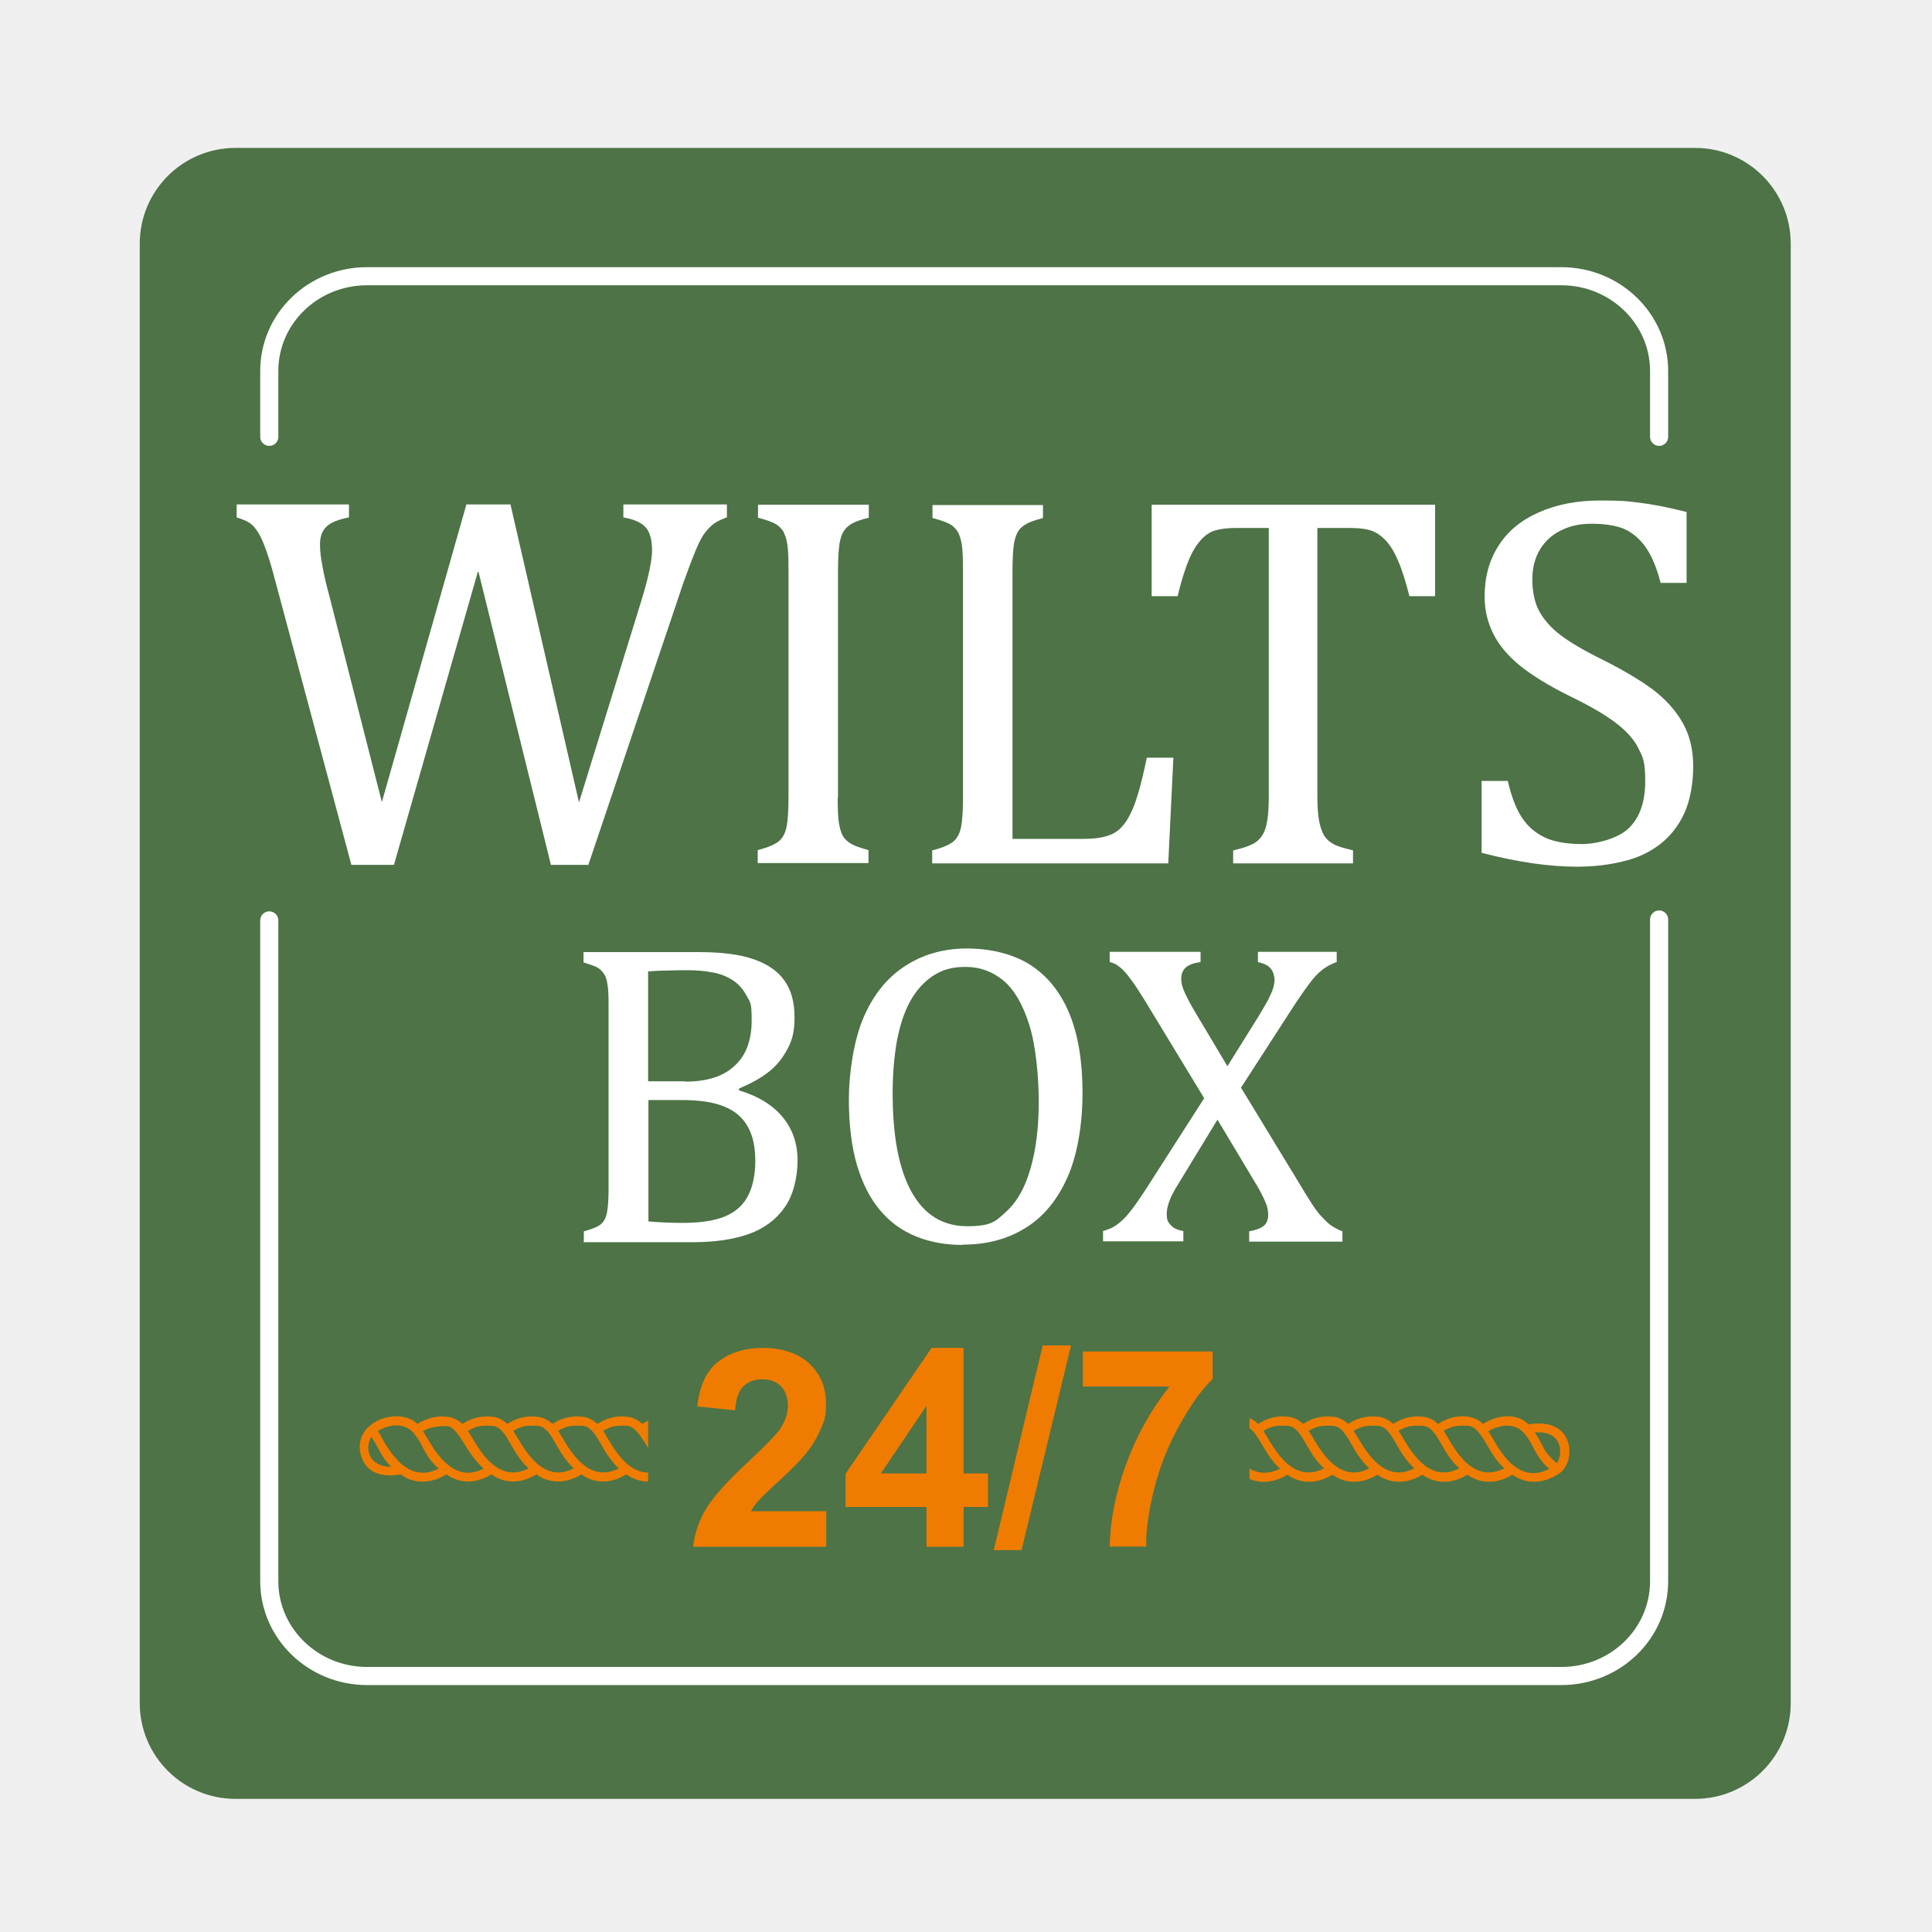
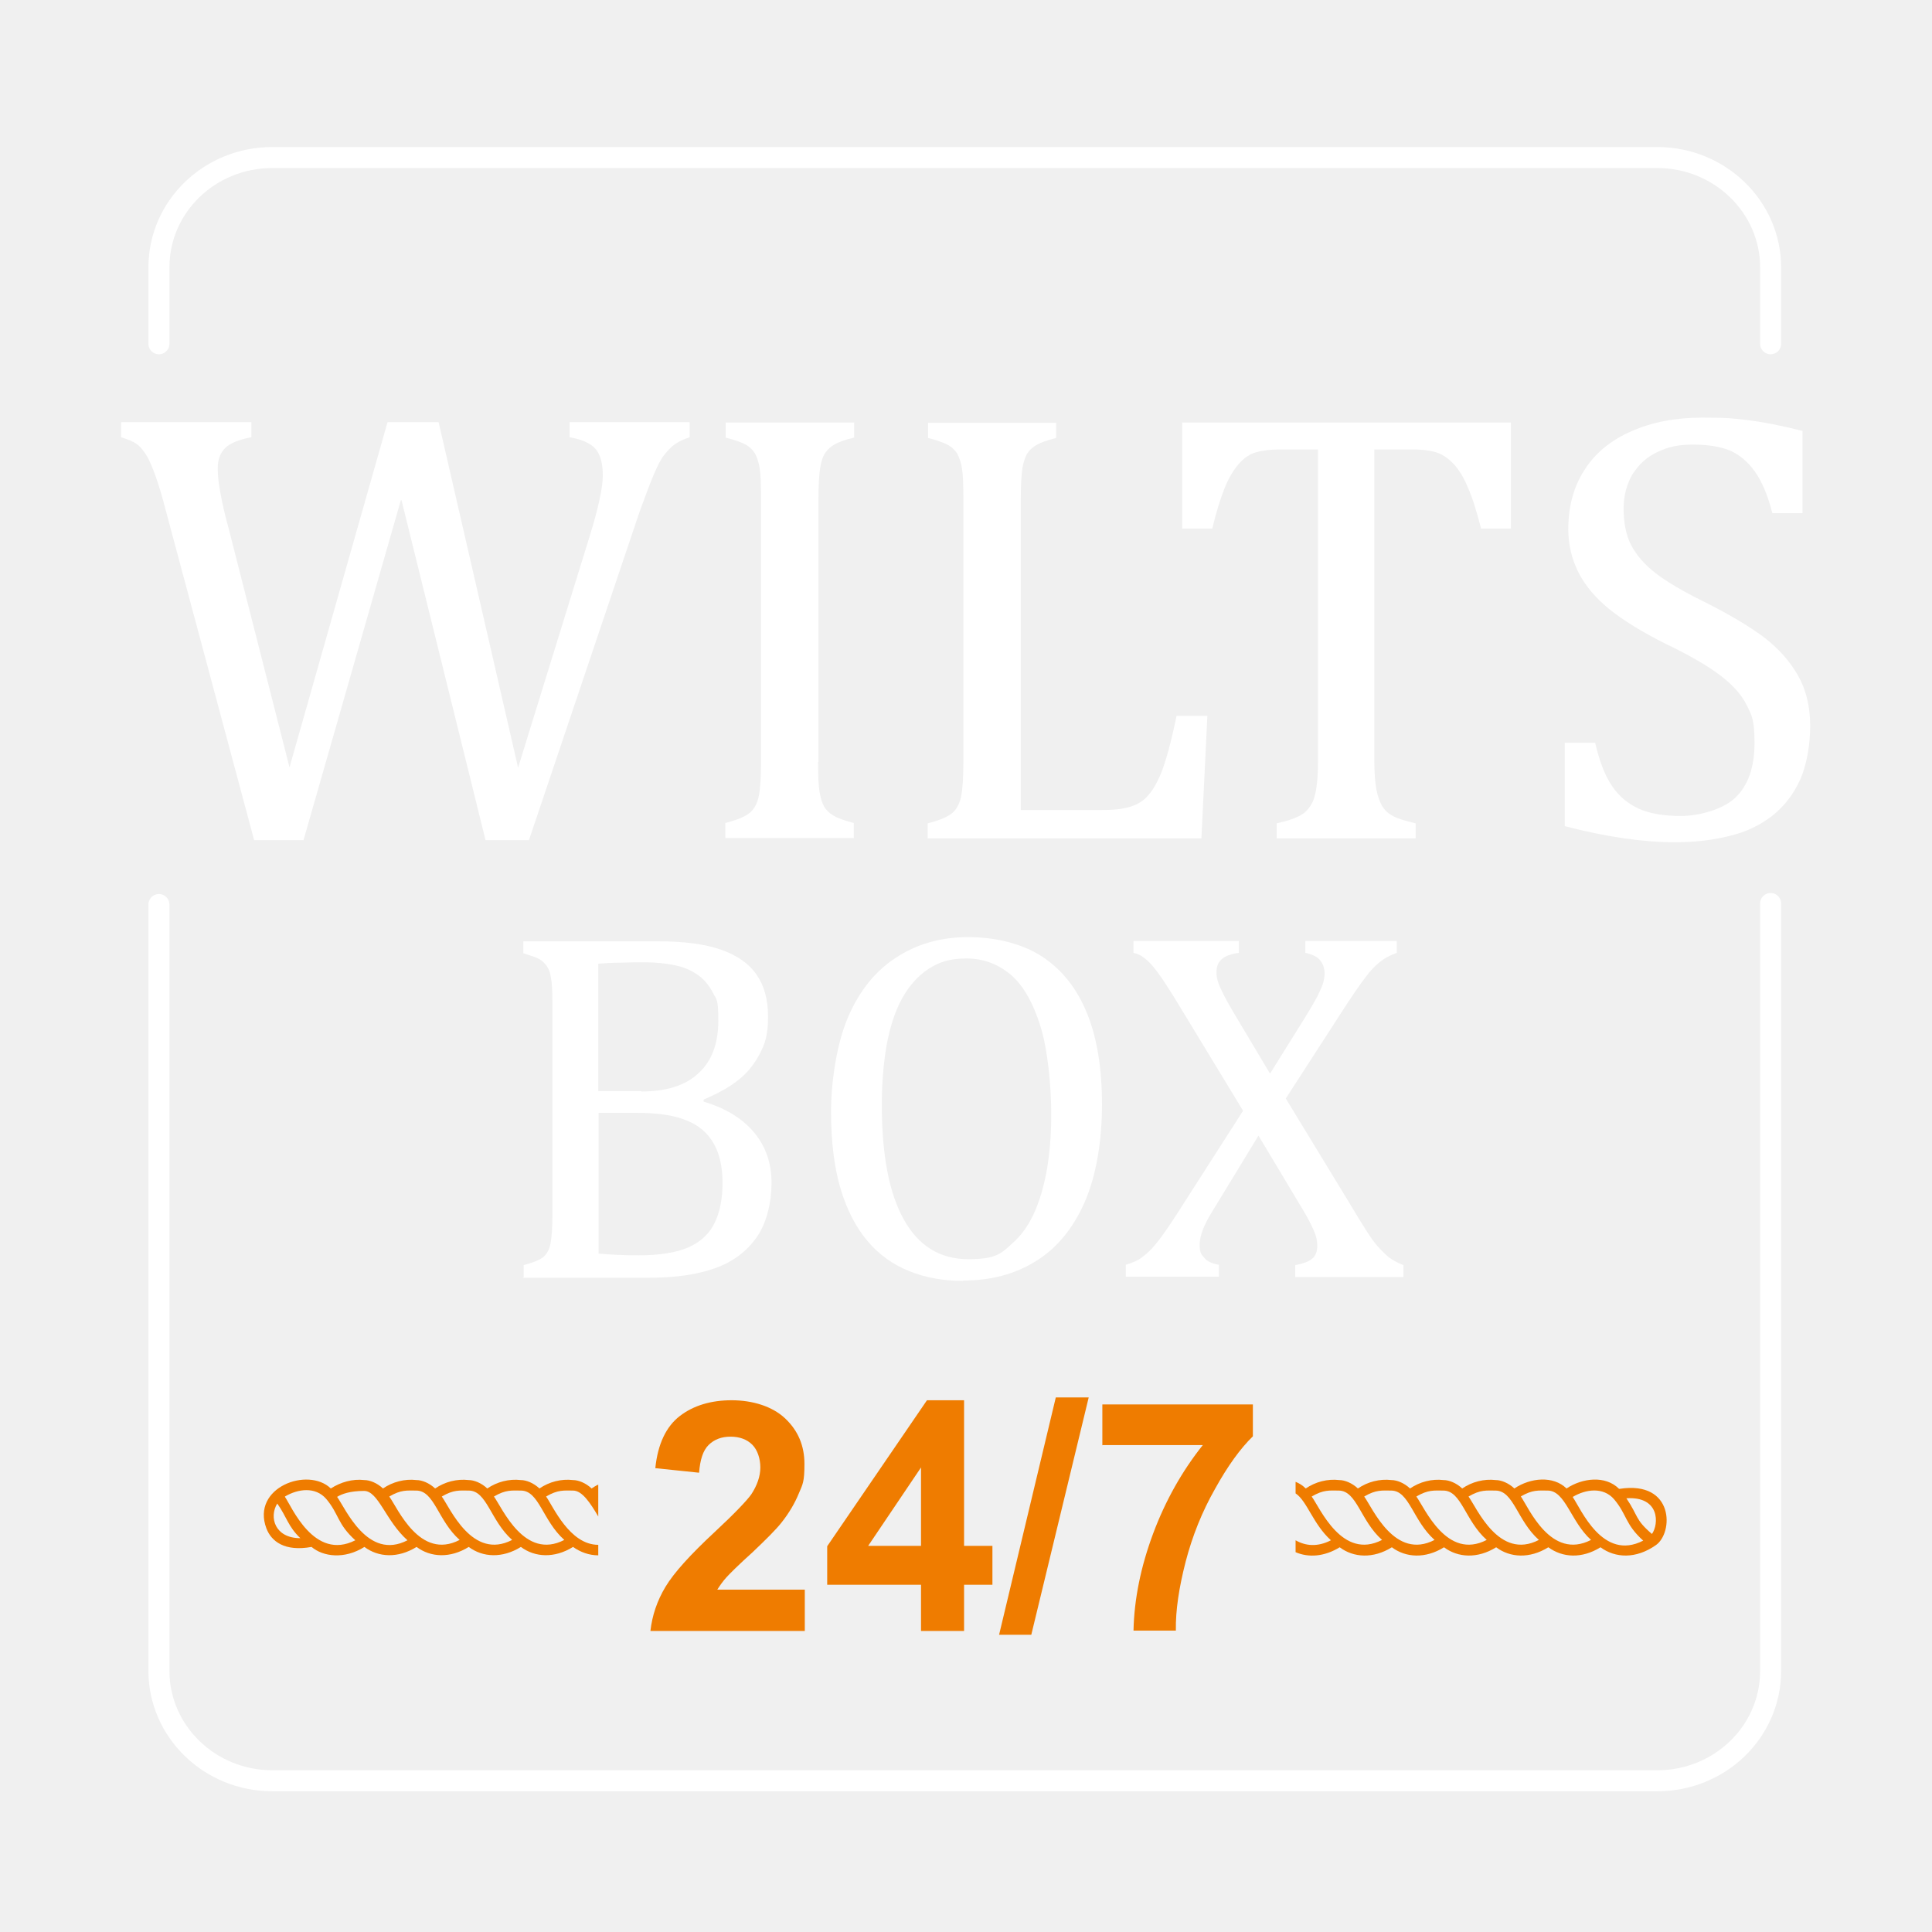
- <svg xmlns="http://www.w3.org/2000/svg" id="Ebene_1" version="1.1" viewBox="0 0 640 640">
+ <svg xmlns="http://www.w3.org/2000/svg" id="Ebene_1" version="1.1" viewBox="43.8 46.5 551.9 551.9">
  <defs>
    <style>
      .st0 {
        stroke-width: 3px;
      }

      .st0, .st1 {
        fill: none;
        stroke: #fff;
        stroke-miterlimit: 10;
      }

      .st2 {
        fill: #fff;
      }

      .st1 {
        stroke-linecap: round;
        stroke-width: 6px;
      }

      .st3 {
        fill: #4d7346;
      }

      .st4 {
        fill: #ef7c00;
      }
    </style>
  </defs>
-   <rect class="st3" x="46.3" y="49" width="546.9" height="546.9" rx="31.7" ry="31.7" />
  <g>
    <path class="st4" d="M273.7,500.7v11.7h-44.1c.5-4.4,1.9-8.6,4.3-12.6,2.4-4,7.1-9.2,14.1-15.7,5.7-5.3,9.1-8.9,10.4-10.7,1.7-2.6,2.6-5.2,2.6-7.7s-.8-5-2.3-6.5c-1.5-1.5-3.6-2.3-6.2-2.3s-4.7.8-6.3,2.4c-1.6,1.6-2.4,4.2-2.7,7.9l-12.5-1.3c.7-6.9,3.1-11.9,7-14.9,3.9-3,8.9-4.5,14.8-4.5s11.6,1.7,15.3,5.2c3.7,3.5,5.5,7.8,5.5,13s-.5,5.8-1.6,8.4c-1.1,2.7-2.7,5.5-5,8.4-1.5,1.9-4.3,4.7-8.2,8.4-4,3.6-6.5,6.1-7.5,7.2s-1.9,2.4-2.6,3.5h25Z" />
    <path class="st4" d="M306.9,512.4v-13.2h-26.8v-11l28.5-41.7h10.6v41.6h8.1v11.1h-8.1v13.2h-12.2ZM306.9,488.1v-22.4l-15.1,22.4h15.1Z" />
    <path class="st4" d="M329.2,513.5l16.2-67.8h9.4l-16.4,67.8h-9.3Z" />
    <path class="st4" d="M358.7,459.4v-11.7h43v9.1c-3.6,3.5-7.2,8.5-10.8,15-3.7,6.5-6.5,13.5-8.4,20.8-1.9,7.4-2.9,13.9-2.8,19.7h-12.1c.2-9.1,2.1-18.3,5.6-27.7,3.5-9.4,8.3-17.9,14.2-25.3h-28.6Z" />
  </g>
  <g>
    <path class="st2" d="M158.3,189.4l-27.8,97.1h-14.1l-25.3-94.4c-1-3.9-2-7.2-2.9-9.7-.9-2.5-1.7-4.4-2.6-5.9-.9-1.4-1.8-2.5-2.8-3.2-1-.7-2.5-1.3-4.4-1.9v-4.3h37.2v4.3c-3.6.7-6.1,1.7-7.5,3.1-1.4,1.4-2.1,3.3-2.1,5.8s.3,4.4.8,7.2c.5,2.8,1.2,5.9,2.2,9.5l17.5,68.7,28-98.6h14.6l22.7,98.7,20.5-66.3c2.5-8.1,3.7-13.8,3.7-17.2s-.7-6.1-2.2-7.7c-1.5-1.6-3.9-2.6-7.3-3.2v-4.3h34.3v4.3c-1.7.6-3.1,1.2-4.2,2-1,.7-2,1.7-3,3-1,1.2-2,3.2-3.1,5.8-1.1,2.6-2.4,6.1-4,10.5l-31.6,93.8h-12.4l-24-97.1Z" />
    <path class="st2" d="M277.5,264.1c0,3.9.1,6.7.4,8.5.3,1.8.7,3.2,1.3,4.3.6,1,1.5,1.9,2.7,2.6,1.2.7,3.1,1.4,5.8,2.1v4.3h-36.7v-4.3c3.6-.9,6-2,7.2-3.1,1.2-1.1,2-2.7,2.4-4.8.4-2.1.6-5.3.6-9.6v-75.2c0-4-.1-6.9-.4-8.7-.3-1.8-.8-3.2-1.4-4.3-.7-1-1.5-1.8-2.6-2.4-1.1-.6-3-1.3-5.7-2v-4.3h36.7v4.3c-2.6.6-4.4,1.3-5.5,1.9-1.1.6-2,1.4-2.7,2.4-.7,1-1.2,2.4-1.5,4.3-.3,1.9-.5,4.9-.5,8.9v75.2Z" />
    <path class="st2" d="M335.2,277.9h22.8c2.5,0,4.6-.1,6.3-.4,1.7-.3,3.1-.7,4.3-1.3s2.3-1.4,3.2-2.5c1-1.1,1.9-2.5,2.7-4.2.9-1.7,1.7-3.9,2.5-6.6.8-2.6,1.8-6.6,2.9-11.9h8.8l-1.7,35h-78.2v-4.3c3.6-.9,6-2,7.2-3.1,1.2-1.1,2-2.7,2.4-4.8.4-2.1.6-5.3.6-9.6v-75.2c0-4-.1-6.9-.4-8.7-.3-1.8-.8-3.2-1.4-4.3-.7-1-1.5-1.8-2.6-2.4-1.1-.6-3-1.3-5.7-2v-4.3h36.6v4.3c-2.6.7-4.4,1.3-5.4,1.9-1.1.6-2,1.3-2.6,2.2-.7.9-1.2,2.3-1.6,4.3-.3,1.9-.5,5-.5,9.1v88.9Z" />
    <path class="st2" d="M381.3,167.2h94.1v30.3h-8.5c-1.3-5-2.5-8.9-3.8-11.8-1.2-2.9-2.6-5.1-4-6.6-1.4-1.5-2.9-2.6-4.5-3.2-1.6-.6-4-1-7.2-1h-11v89c0,3.4.2,6.1.6,8.2.4,2,1,3.6,1.7,4.8.8,1.2,1.8,2.1,3.2,2.8,1.3.7,3.4,1.3,6.3,2v4.3h-39.7v-4.3c1.7-.4,3.3-.8,4.6-1.3,1.3-.5,2.4-1,3.3-1.7.8-.7,1.5-1.5,2.1-2.6.6-1,1-2.5,1.3-4.3.3-1.8.5-4.4.5-7.9v-89h-11c-2.7,0-5,.3-6.7.8-1.8.5-3.4,1.6-4.9,3.3-1.5,1.7-2.9,4-4.1,7-1.2,3-2.4,6.9-3.5,11.5h-8.6v-30.3Z" />
    <path class="st2" d="M499.5,258.8c1.2,5.1,2.7,9.1,4.7,12.1,2,3,4.5,5.1,7.7,6.6,3.1,1.4,7.2,2.1,12.1,2.1s12-1.8,15.6-5.3c3.6-3.5,5.4-8.7,5.4-15.5s-.8-8-2.3-11c-1.5-3-4-5.7-7.4-8.3-3.4-2.6-8.6-5.7-15.7-9.1-6.8-3.4-12.1-6.7-16.1-9.9-3.9-3.2-6.9-6.7-8.8-10.5-1.9-3.8-2.9-7.9-2.9-12.3,0-6.5,1.5-12.1,4.6-16.9,3-4.8,7.5-8.5,13.4-11.1,5.9-2.6,12.6-3.9,20.2-3.9s8.7.2,12.9.7c4.2.5,9.5,1.5,15.8,3.1v23.5h-8.6c-1.3-5.1-3-9.1-5-11.9-2-2.8-4.4-4.8-7.1-6-2.7-1.1-6.3-1.7-10.6-1.7s-7.1.7-10.1,2.1c-3,1.4-5.3,3.5-7.1,6.3-1.7,2.8-2.6,6.2-2.6,10s.7,7.6,2.2,10.4c1.5,2.8,3.8,5.5,6.9,7.9,3.1,2.4,7.8,5.2,13.9,8.2,7.4,3.7,13.2,7.2,17.3,10.3,4.1,3.2,7.3,6.8,9.6,10.9,2.3,4.1,3.4,8.9,3.4,14.3s-1,11.2-2.9,15.4c-1.9,4.2-4.6,7.6-8,10.3-3.4,2.6-7.4,4.6-12.2,5.7-4.7,1.2-9.9,1.8-15.5,1.8-9.1,0-19.6-1.5-31.5-4.6v-23.8h8.7Z" />
  </g>
  <g>
    <path class="st2" d="M193.4,411.3v-3.4c2.9-.8,4.9-1.6,5.8-2.5,1-.9,1.6-2.2,1.9-3.9.3-1.7.5-4.3.5-7.7v-60.8c0-3.2-.1-5.6-.4-7.1-.2-1.5-.6-2.6-1.2-3.4-.5-.8-1.3-1.5-2.1-2-.9-.5-2.4-1-4.6-1.7v-3.4h38.5c7.5,0,13.4.8,18,2.4,4.5,1.6,7.9,3.9,10.1,7.1,2.2,3.1,3.3,7.1,3.3,12.1s-.8,7.6-2.4,10.6c-1.6,3-3.6,5.5-6.2,7.5-2.5,2-5.8,3.8-9.8,5.5v.6c6.4,1.9,11.2,4.9,14.5,8.9,3.3,4,4.9,8.8,4.9,14.3s-1.4,11.6-4.3,15.6c-2.8,4-6.8,7-11.9,8.8s-11.3,2.7-18.6,2.7h-36.2ZM227,358.3c7.1,0,12.6-1.7,16.3-5.2,3.8-3.4,5.7-8.5,5.7-15s-.5-5.9-1.6-8.1c-1.1-2.1-2.5-3.8-4.4-5.1-1.9-1.3-4-2.2-6.6-2.7-2.5-.5-5.3-.8-8.2-.8s-4.1,0-7,.1c-2.9,0-5.1.2-6.5.3v36.4h12.3ZM214.7,404.6c3.4.3,7.2.5,11.5.5,6.1,0,10.9-.8,14.3-2.3,3.4-1.5,5.9-3.8,7.4-6.9,1.5-3,2.3-6.8,2.3-11.4s-.8-8.3-2.5-11.3c-1.7-3-4.2-5.2-7.7-6.6-3.5-1.5-8.3-2.2-14.3-2.2h-10.9v40.1Z" />
    <path class="st2" d="M318.9,412.4c-5.6,0-10.7-.9-15.4-2.8s-8.6-4.7-11.9-8.6c-3.3-3.9-5.9-8.9-7.7-15-1.8-6.1-2.7-13.4-2.7-21.9s1.6-19.4,4.8-26.9c3.2-7.5,7.7-13.2,13.7-17.1,5.9-3.9,12.8-5.9,20.6-5.9s15.4,1.8,21.1,5.5c5.7,3.7,10,9.1,12.9,16.2,2.9,7.1,4.3,15.9,4.3,26.1s-1.6,20.2-4.9,27.8c-3.3,7.5-7.9,13.2-13.9,16.9-6,3.8-13,5.6-20.9,5.6ZM295.7,362.1c0,14.4,2.1,25.3,6.3,32.8s10.3,11.3,18.4,11.3,9.4-1.6,13-4.9c3.6-3.3,6.2-8,8-14.3,1.8-6.3,2.7-13.6,2.7-22s-1-18.7-3.1-25.4c-2.1-6.7-4.9-11.6-8.5-14.7-3.6-3-7.8-4.6-12.6-4.6s-7.8,1-10.9,3c-3,2-5.5,4.8-7.5,8.4-2,3.6-3.4,8-4.4,13.2-.9,5.2-1.4,10.9-1.4,17.2Z" />
    <path class="st2" d="M397.7,315.3v3.4c-2.3.3-3.9.9-4.9,1.8-1,.9-1.5,2.1-1.5,3.7s.4,3,1.3,4.9c.9,2,2.2,4.3,3.8,7l10.2,17.1,10.1-16.2c1.5-2.4,2.6-4.4,3.4-5.8.7-1.5,1.3-2.7,1.6-3.7.3-1,.5-2,.5-3s-.4-2.7-1.3-3.7c-.8-1-2.3-1.7-4.2-2.1v-3.4h26.1v3.4c-1.7.6-3.3,1.4-4.7,2.5-1.4,1.1-2.9,2.6-4.4,4.7-1.6,2.1-3.8,5.3-6.7,9.8l-15.9,24.6,17.9,29.4c2.5,4.2,4.3,7.1,5.4,8.8,1.1,1.7,2.1,3.1,3.1,4.2,1,1.1,2,2.1,3.1,3,1.1.8,2.5,1.6,4.1,2.2v3.4h-30.9v-3.4c2.2-.4,3.8-1,4.8-1.8,1-.8,1.5-2.1,1.5-3.7s-.3-2.8-1-4.4c-.7-1.6-1.7-3.6-3.1-5.9l-12.7-21.2-13.4,22c-2.3,3.7-3.4,6.8-3.4,9.1s.4,2.8,1.3,3.8c.8,1,2.3,1.7,4.2,2v3.4h-26.6v-3.4c1.7-.5,3.2-1.1,4.3-1.9s2.2-1.7,3.2-2.8c1-1.1,2.2-2.6,3.4-4.3s3.3-4.8,6-9.1l16.6-25.9-19.8-32.6c-1.9-3-3.3-5.2-4.3-6.5-1-1.4-1.9-2.5-2.7-3.3-.8-.8-1.6-1.4-2.2-1.8-.7-.4-1.4-.7-2.3-.9v-3.4h30Z" />
  </g>
  <g>
    <path class="st4" d="M506.3,471.8c-3.9-3.9-10.5-3.1-15-.1-3.8-3.7-10.3-3.1-14.9,0-1.7-1.6-3.8-2.4-5.3-2.4h0c-3.4-.4-6.8.5-9.6,2.4-1.7-1.6-3.8-2.4-5.3-2.4h0c-3.4-.4-6.8.5-9.6,2.4-1.7-1.6-3.8-2.4-5.3-2.4h0c-3.4-.4-6.8.5-9.6,2.4-1.7-1.6-3.8-2.4-5.3-2.4h0c-3.4-.4-6.8.5-9.6,2.4-.9-.9-1.9-1.5-2.9-1.9v3.3c3.3,2.2,5,8.8,10.1,13.4-3.9,2-7.3,1.6-10.1,0v3.4c3.7,1.6,8.2,1.3,12.6-1.4h0c4,3,9.6,3.3,14.9,0h0c4,3,9.6,3.3,14.9,0h0c4,3,9.6,3.3,14.9,0h0c4,3,9.6,3.3,14.9,0,4.1,3,9.6,3.3,14.9,0,4.2,3.1,10.1,3.4,15.8-.6,5.1-3.5,5.3-18.5-10.3-16.1ZM418.5,474c3.4-2,5.1-1.7,7.7-1.7,5.2,0,6.2,8.6,12.4,14.1-11.4,5.9-17.7-9.1-20.1-12.4ZM433.5,474c3.4-2,5.1-1.7,7.7-1.7,5.2,0,6.2,8.6,12.4,14.1-11.4,5.9-17.7-9.1-20.1-12.4ZM448.4,474c3.4-2,5.1-1.7,7.7-1.7,5.2,0,6.2,8.6,12.4,14.1-11.4,5.9-17.7-9.1-20.1-12.4ZM463.3,474c3.4-2,5.1-1.7,7.7-1.7,5.2,0,6.2,8.6,12.4,14.1-11.4,5.9-17.7-9.1-20.1-12.4ZM478.2,474c3.4-2,5.1-1.7,7.7-1.7,5.1,0,6.6,8.9,12.4,14.1-11.5,5.9-17.8-9.2-20.1-12.5ZM493.1,474.1c3.7-2.2,8.7-2.9,11.8.7,3.7,4.4,3.1,7.1,8.3,11.8-11.6,6-17.8-9.1-20.1-12.4ZM515.7,484.7c-4.9-4.2-3.8-5-7.3-10.2,9.6-.6,9.3,7.4,7.3,10.2Z" />
    <path class="st4" d="M214.7,487.8c-8.2,0-12.9-11-14.9-13.8,3.4-2,5.1-1.7,7.7-1.7s4.9,3.5,7.2,7.4v-9.1c-.7.3-1.3.7-1.9,1.1-1.7-1.6-3.8-2.4-5.3-2.4h0c-3.4-.4-6.8.5-9.6,2.4-1.7-1.6-3.8-2.4-5.3-2.4h0c-3.4-.4-6.8.5-9.6,2.4-1.7-1.6-3.8-2.4-5.3-2.4h0c-3.4-.4-6.8.5-9.6,2.4-1.7-1.6-3.8-2.4-5.3-2.4h0c-3.4-.4-6.8.5-9.6,2.4-1.7-1.6-3.8-2.4-5.3-2.4h0c-3.4-.4-6.8.6-9.6,2.4-6.5-6.3-22.8-.3-18.4,11.4,1.4,3.7,5.2,6.7,12.9,5.3,3.3,2.8,9.4,3.6,15.1,0h0c4,3,9.6,3.3,14.9,0h0c4,3,9.6,3.3,14.9,0h0c4,3,9.6,3.3,14.9,0h0c4,3,9.6,3.3,14.9,0h0c2.1,1.5,4.6,2.4,7.2,2.4v-3ZM123,476c2.7,3.8,3.1,6.6,6.6,9.9-7.3,0-9-6-6.6-9.9ZM125.2,474c3.7-2.2,8.7-2.9,11.8.7,3.7,4.4,3.1,7.1,8.3,11.8-11.8,6-18.2-9.7-20.1-12.4ZM140.1,474.1c1.3-.8,3.6-1.7,7.7-1.7s6.2,8.6,12.4,14.1c-11.4,5.9-17.7-9.1-20.1-12.4ZM155,474c3.4-2,5.1-1.7,7.7-1.7,5.2,0,6.2,8.6,12.4,14.1-11.4,5.9-17.7-9.1-20.1-12.4ZM170,474c3.4-2,5.1-1.7,7.7-1.7,5.2,0,6.2,8.6,12.4,14.1-11.4,5.9-17.7-9.1-20.1-12.4ZM184.9,474c3.4-2,5.1-1.7,7.7-1.7,5.2,0,6.2,8.6,12.4,14.1-11.4,5.9-17.7-9.1-20.1-12.4Z" />
  </g>
  <path class="st0" d="M549.6,300.3" />
  <g>
    <path class="st1" d="M549.6,144.7v-21.8c0-17.3-14.5-31.4-32.4-31.4H121.6c-17.9,0-32.4,14-32.4,31.4v21.8" />
    <path class="st1" d="M89.2,304.9v218.9c0,17.3,14.5,31.4,32.4,31.4h395.6c17.9,0,32.4-14,32.4-31.4v-219.2" />
  </g>
</svg>
